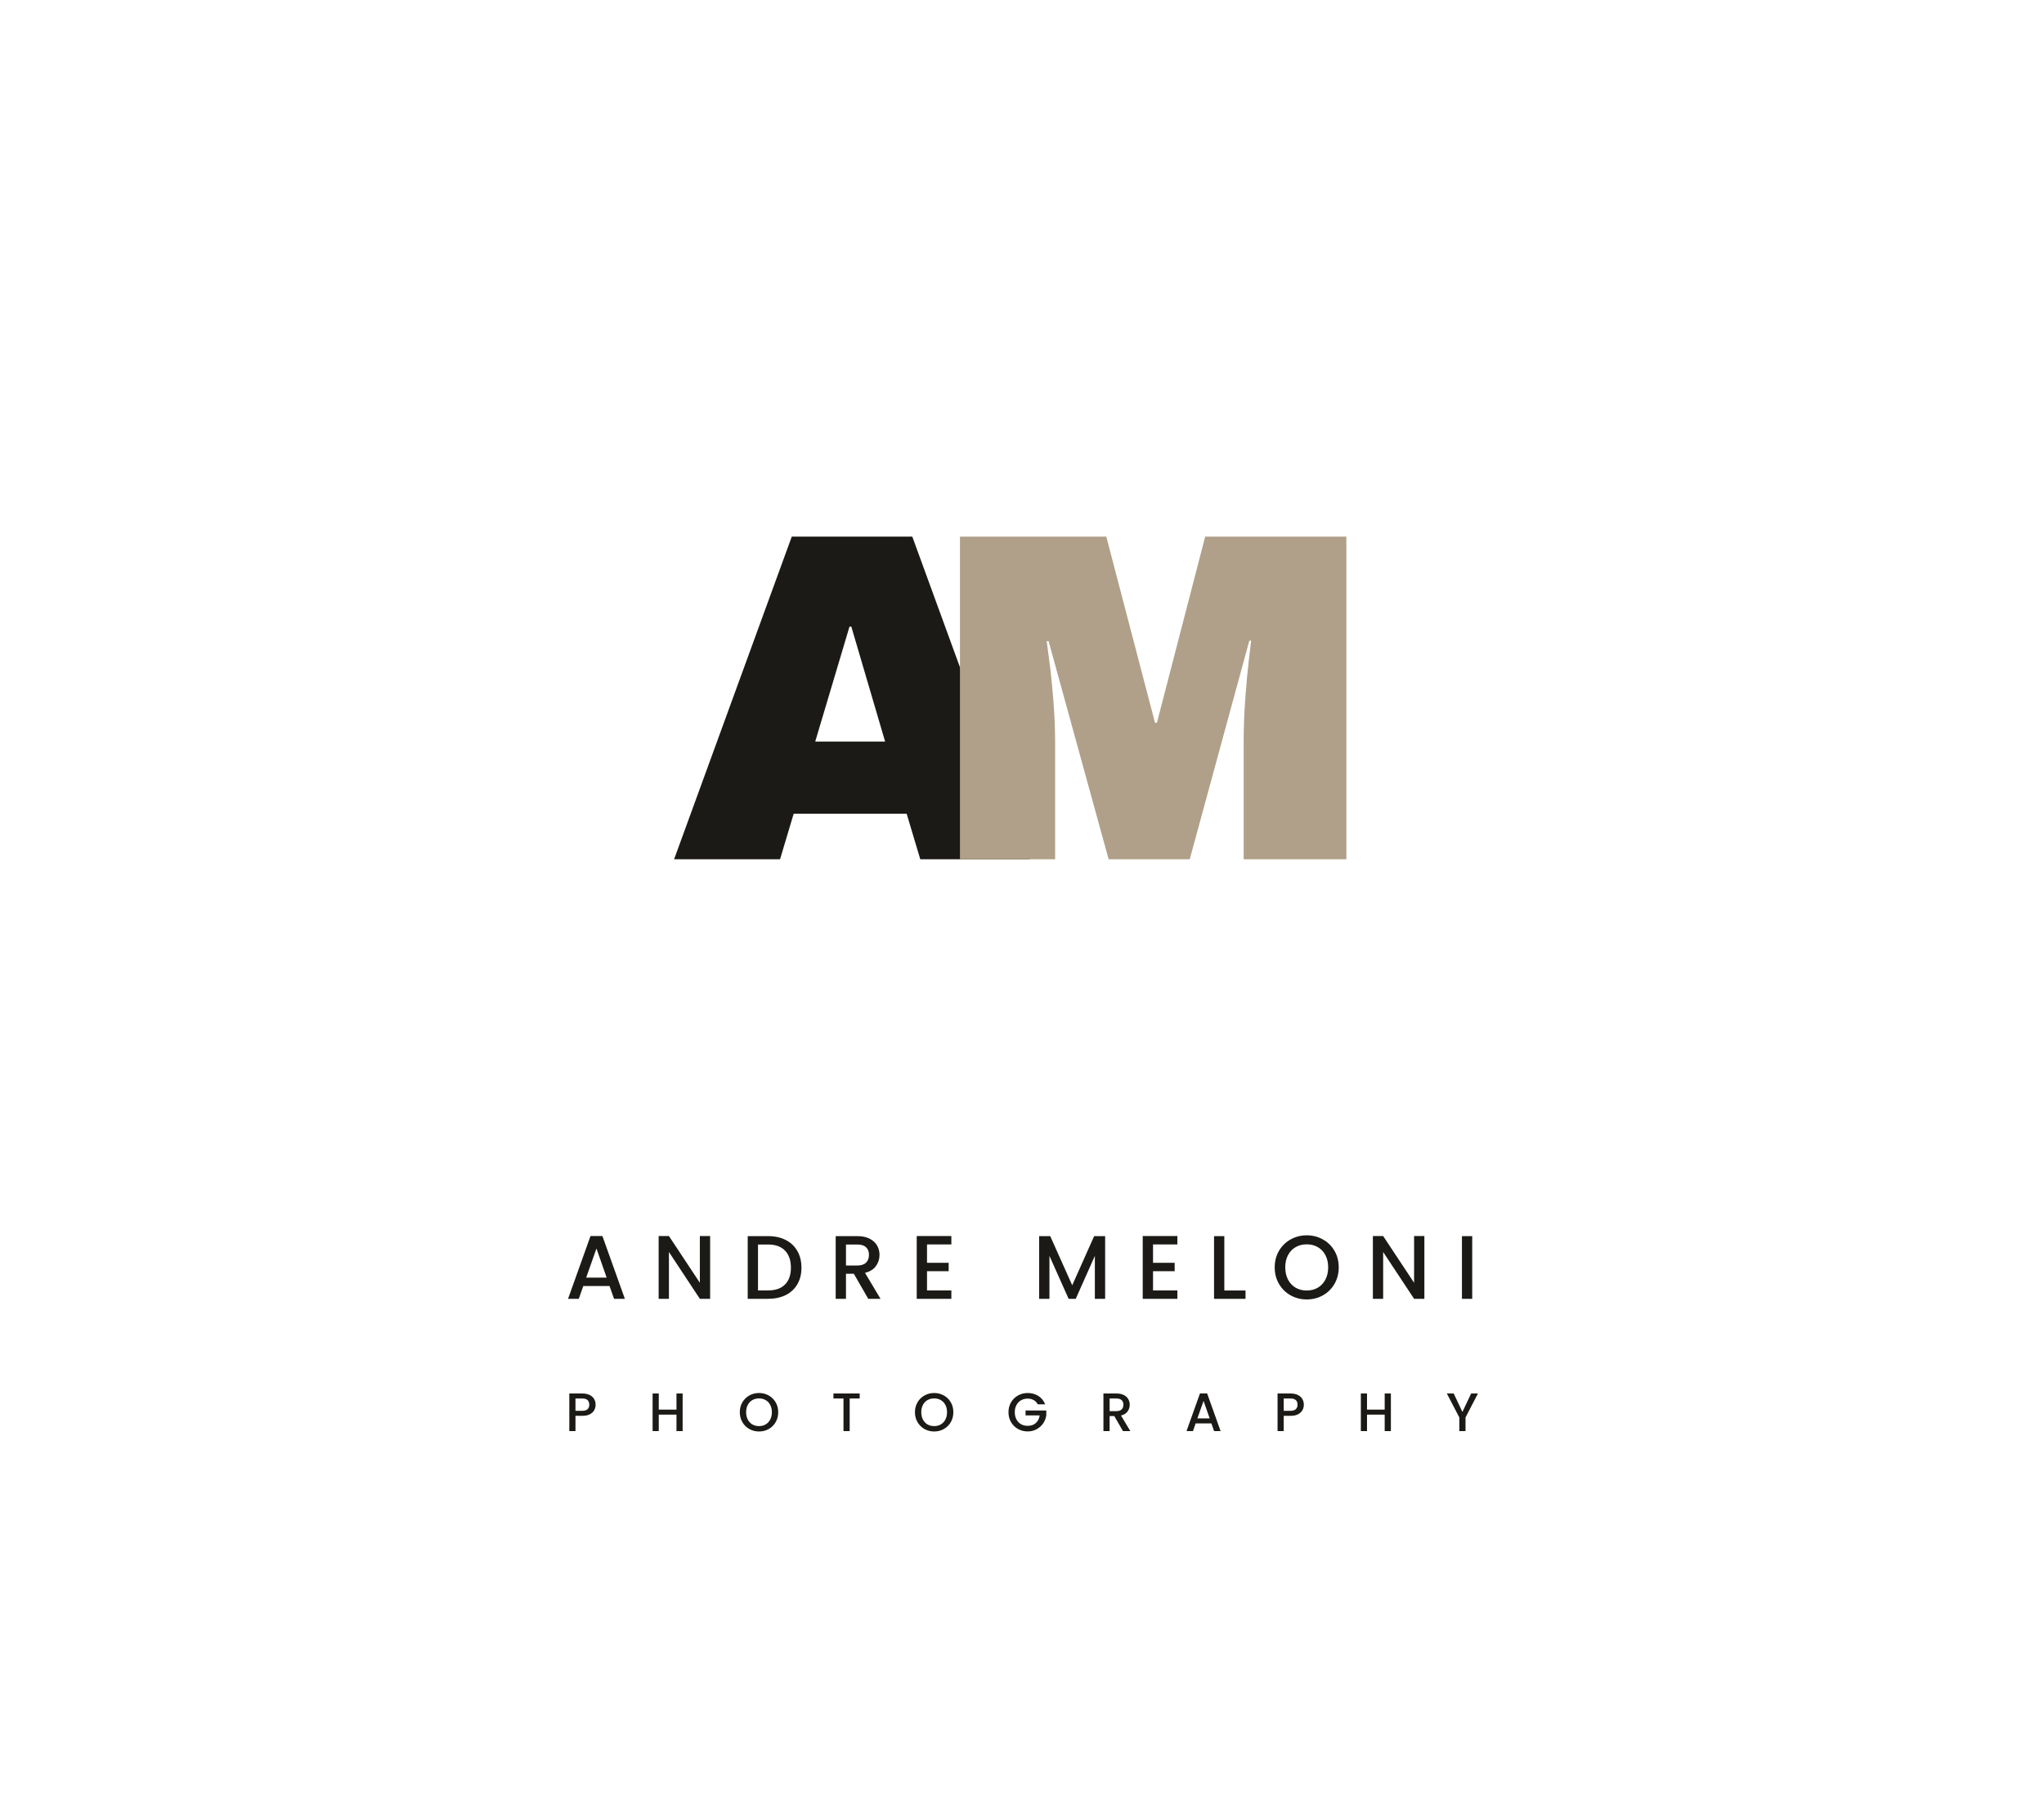
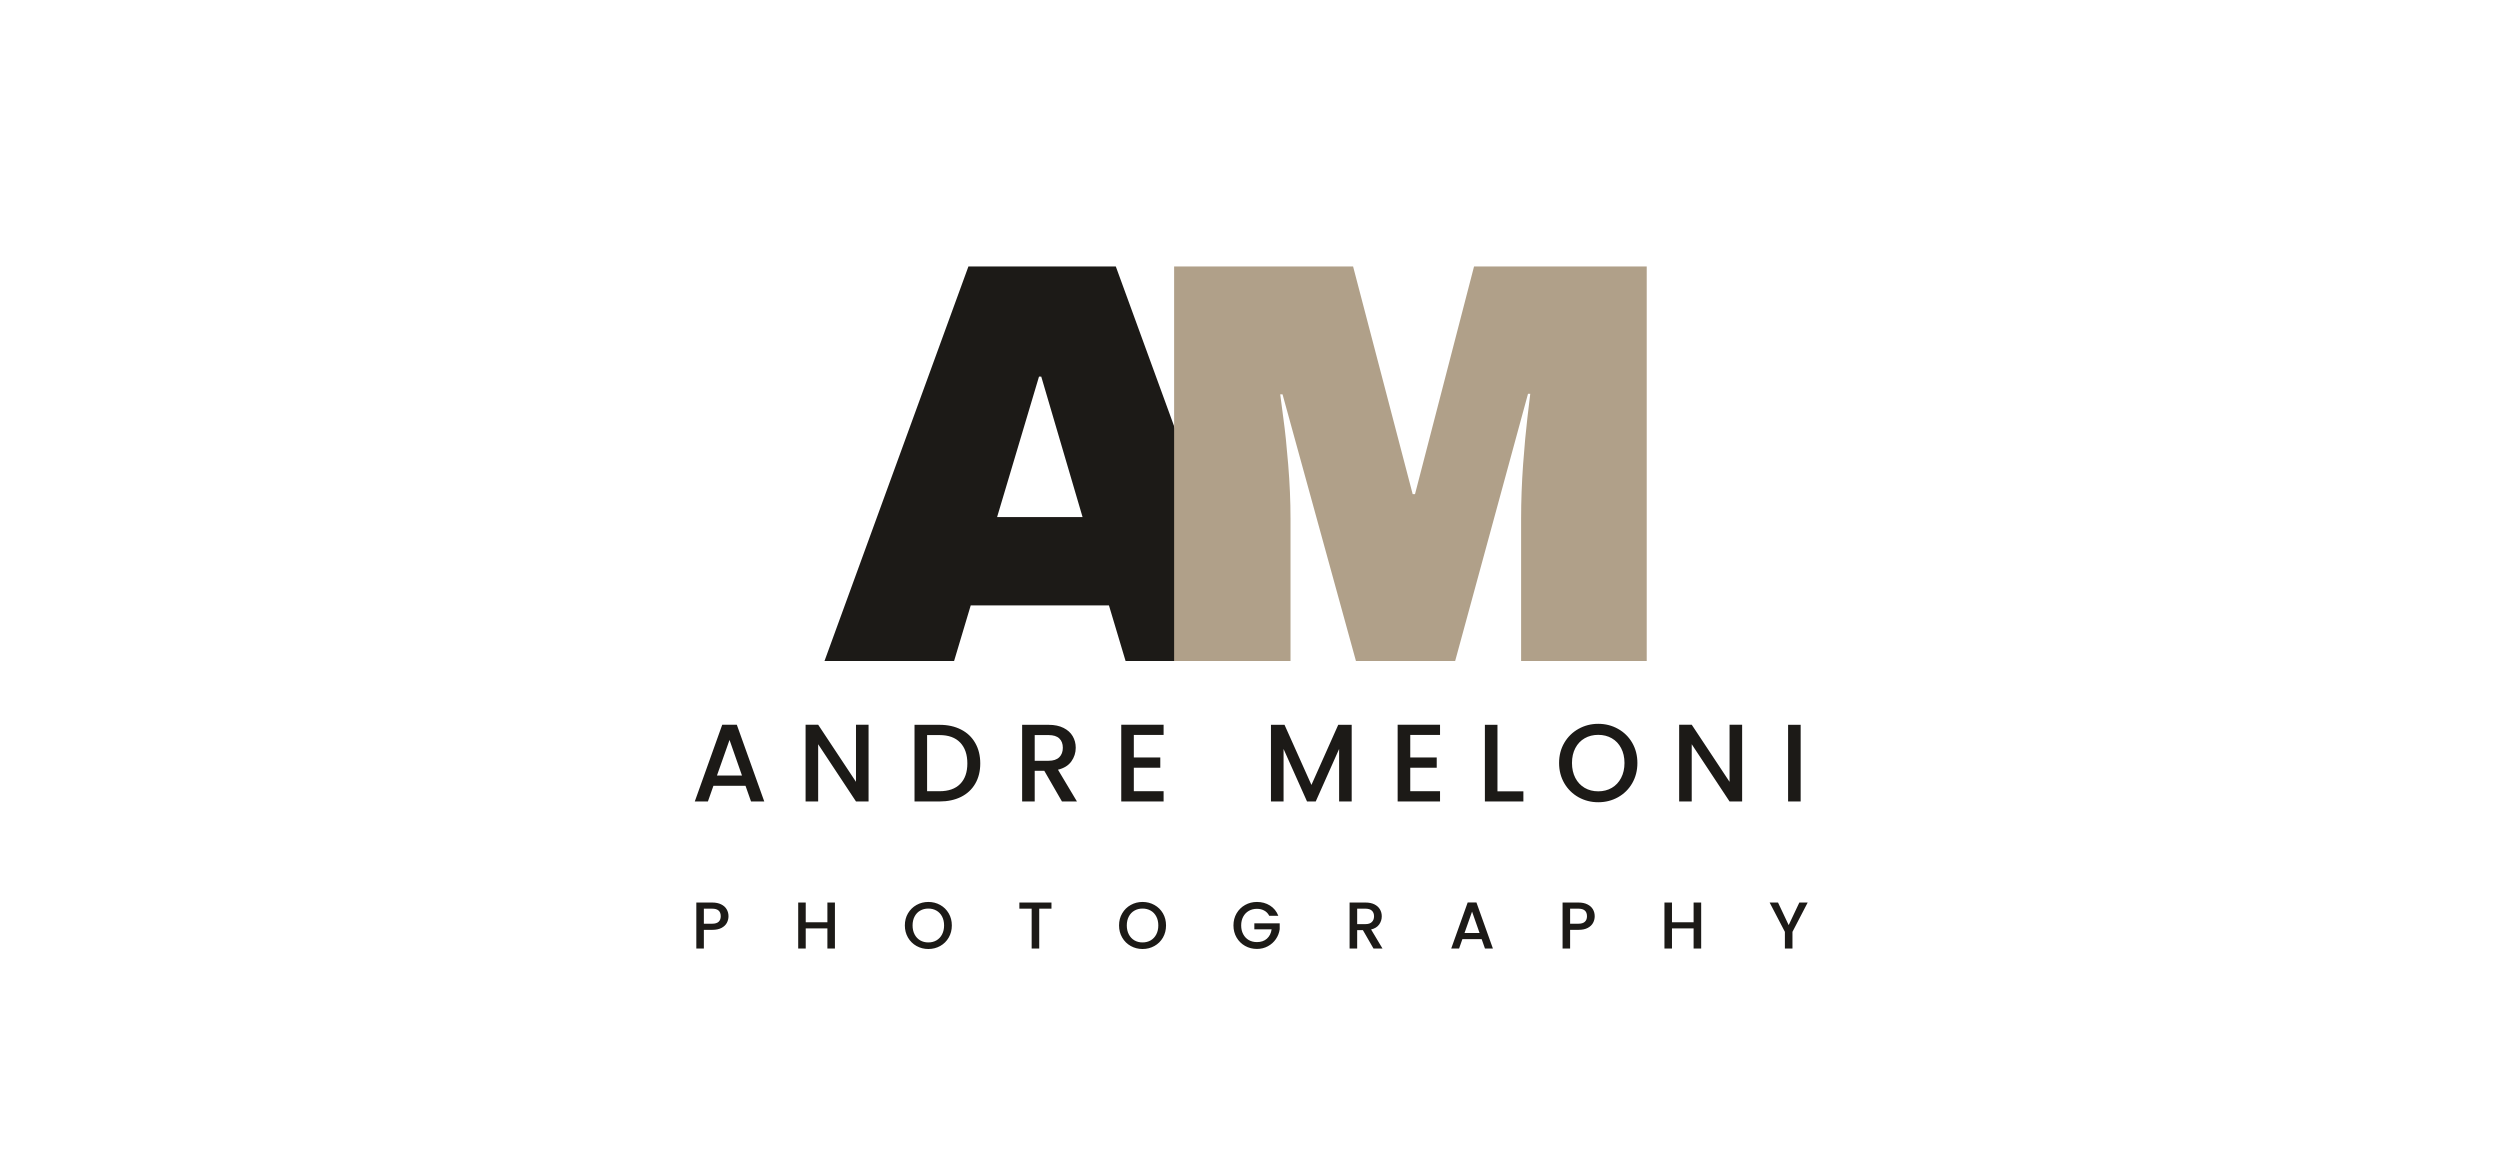
- <svg xmlns="http://www.w3.org/2000/svg" viewBox="0 0 680 600" width="680" height="600">
-   <path transform="translate(222.7,285.8)" d="M83.46,-0.00 L78.93,-15.14 L41.34,-15.14 L36.81,-0.00 L1.56,-0.00 L40.71,-107.32 L80.80,-107.32 L119.97,-0.00 L83.46,-0.00 Z M48.51,-39.15 L71.76,-39.15 L60.52,-77.37 L59.91,-77.37 L48.51,-39.15 Z" fill="#1C1A17" />
-   <path transform="translate(310.0,285.8)" d="M103.74,-0.00 L103.74,-38.68 Q103.74,-45.87 104.28,-53.43 Q104.84,-60.99 105.45,-66.13 Q106.08,-71.30 106.23,-72.69 L105.62,-72.69 L85.80,-0.00 L58.82,-0.00 L38.85,-72.54 L38.22,-72.54 Q38.37,-71.13 39.07,-66.06 Q39.78,-60.99 40.39,-53.43 Q41.02,-45.87 41.02,-38.68 L41.02,-0.00 L9.36,-0.00 L9.36,-107.32 L58.04,-107.32 L74.25,-45.39 L74.88,-45.39 L90.94,-107.32 L137.91,-107.32 L137.91,-0.00 L103.74,-0.00 Z" fill="#B0A089" />
-   <path transform="translate(187.96,432.00)" d="M14.82,-4.26 L6.09,-4.26 L4.59,-0.00 L1.02,-0.00 L8.49,-20.88 L12.45,-20.88 L19.92,-0.00 L16.32,-0.00 L14.82,-4.26 Z M13.86,-7.05 L10.47,-16.74 L7.05,-7.05 L13.86,-7.05 Z M48.29,-0.00 L44.87,-0.00 L34.58,-15.57 L34.58,-0.00 L31.16,-0.00 L31.16,-20.88 L34.58,-20.88 L44.87,-5.34 L44.87,-20.88 L48.29,-20.88 L48.29,-0.00 Z M67.60,-20.85 Q70.93,-20.85 73.43,-19.57 Q75.94,-18.30 77.30,-15.91 Q78.67,-13.53 78.67,-10.35 Q78.67,-7.17 77.30,-4.83 Q75.94,-2.49 73.43,-1.24 Q70.93,-0.00 67.60,-0.00 L60.79,-0.00 L60.79,-20.85 L67.60,-20.85 Z M67.60,-2.79 Q71.26,-2.79 73.21,-4.77 Q75.16,-6.75 75.16,-10.35 Q75.16,-13.98 73.21,-16.02 Q71.26,-18.06 67.60,-18.06 L64.21,-18.06 L64.21,-2.79 L67.60,-2.79 Z M100.89,-0.00 L96.09,-8.34 L93.48,-8.34 L93.48,-0.00 L90.06,-0.00 L90.06,-20.85 L97.26,-20.85 Q99.66,-20.85 101.32,-20.01 Q102.99,-19.17 103.81,-17.76 Q104.64,-16.35 104.64,-14.61 Q104.64,-12.57 103.45,-10.90 Q102.27,-9.24 99.81,-8.64 L104.97,-0.00 L100.89,-0.00 Z M93.48,-11.07 L97.26,-11.07 Q99.18,-11.07 100.16,-12.03 Q101.13,-12.99 101.13,-14.61 Q101.13,-16.23 100.17,-17.14 Q99.21,-18.06 97.26,-18.06 L93.48,-18.06 L93.48,-11.07 Z M120.44,-18.09 L120.44,-11.97 L127.64,-11.97 L127.64,-9.18 L120.44,-9.18 L120.44,-2.79 L128.54,-2.79 L128.54,-0.00 L117.02,-0.00 L117.02,-20.88 L128.54,-20.88 L128.54,-18.09 L120.44,-18.09 Z M179.70,-20.85 L179.70,-0.00 L176.28,-0.00 L176.28,-14.28 L169.92,-0.00 L167.55,-0.00 L161.17,-14.28 L161.17,-0.00 L157.74,-0.00 L157.74,-20.85 L161.43,-20.85 L168.75,-4.50 L176.04,-20.85 L179.70,-20.85 Z M195.63,-18.09 L195.63,-11.97 L202.83,-11.97 L202.83,-9.18 L195.63,-9.18 L195.63,-2.79 L203.73,-2.79 L203.73,-0.00 L192.20,-0.00 L192.20,-20.88 L203.73,-20.88 L203.73,-18.09 L195.63,-18.09 Z M219.35,-2.76 L226.40,-2.76 L226.40,-0.00 L215.93,-0.00 L215.93,-20.85 L219.35,-20.85 L219.35,-2.76 Z M246.76,0.21 Q243.85,0.21 241.40,-1.15 Q238.96,-2.52 237.53,-4.96 Q236.11,-7.41 236.11,-10.47 Q236.11,-13.53 237.53,-15.96 Q238.96,-18.39 241.40,-19.75 Q243.85,-21.12 246.76,-21.12 Q249.70,-21.12 252.14,-19.75 Q254.59,-18.39 256.00,-15.96 Q257.41,-13.53 257.41,-10.47 Q257.41,-7.41 256.00,-4.96 Q254.59,-2.52 252.14,-1.15 Q249.70,0.21 246.76,0.21 Z M246.76,-2.76 Q248.83,-2.76 250.45,-3.70 Q252.07,-4.65 252.98,-6.40 Q253.90,-8.16 253.90,-10.47 Q253.90,-12.78 252.98,-14.52 Q252.07,-16.26 250.45,-17.19 Q248.83,-18.12 246.76,-18.12 Q244.69,-18.12 243.07,-17.19 Q241.45,-16.26 240.53,-14.52 Q239.62,-12.78 239.62,-10.47 Q239.62,-8.16 240.53,-6.40 Q241.45,-4.65 243.07,-3.70 Q244.69,-2.76 246.76,-2.76 Z M285.90,-0.00 L282.48,-0.00 L272.19,-15.57 L272.19,-0.00 L268.77,-0.00 L268.77,-20.88 L272.19,-20.88 L282.48,-5.34 L282.48,-20.88 L285.90,-20.88 L285.90,-0.00 Z M301.82,-20.85 L301.82,-0.00 L298.40,-0.00 L298.40,-20.85 L301.82,-20.85 Z" fill="#1C1A17" />
-   <path transform="translate(188.05,476.00)" d="M10.10,-8.78 Q10.10,-7.83 9.65,-6.98 Q9.20,-6.14 8.21,-5.61 Q7.22,-5.08 5.67,-5.08 L3.40,-5.08 L3.40,-0.00 L1.35,-0.00 L1.35,-12.51 L5.67,-12.51 Q7.11,-12.51 8.11,-12.01 Q9.11,-11.52 9.60,-10.67 Q10.10,-9.83 10.10,-8.78 Z M5.67,-6.75 Q6.84,-6.75 7.42,-7.28 Q7.99,-7.81 7.99,-8.78 Q7.99,-10.84 5.67,-10.84 L3.40,-10.84 L3.40,-6.75 L5.67,-6.75 Z M39.05,-12.51 L39.05,-0.00 L37.00,-0.00 L37.00,-5.47 L31.11,-5.47 L31.11,-0.00 L29.06,-0.00 L29.06,-12.51 L31.11,-12.51 L31.11,-7.15 L37.00,-7.15 L37.00,-12.51 L39.05,-12.51 Z M64.46,0.13 Q62.71,0.13 61.24,-0.69 Q59.78,-1.51 58.92,-2.98 Q58.07,-4.45 58.07,-6.28 Q58.07,-8.12 58.92,-9.57 Q59.78,-11.03 61.24,-11.85 Q62.71,-12.67 64.46,-12.67 Q66.22,-12.67 67.69,-11.85 Q69.15,-11.03 70.00,-9.57 Q70.85,-8.12 70.85,-6.28 Q70.85,-4.45 70.00,-2.98 Q69.15,-1.51 67.69,-0.69 Q66.22,0.13 64.46,0.13 Z M64.46,-1.66 Q65.70,-1.66 66.67,-2.22 Q67.64,-2.79 68.19,-3.84 Q68.74,-4.90 68.74,-6.28 Q68.74,-7.67 68.19,-8.71 Q67.64,-9.76 66.67,-10.31 Q65.70,-10.87 64.46,-10.87 Q63.21,-10.87 62.24,-10.31 Q61.27,-9.76 60.72,-8.71 Q60.17,-7.67 60.17,-6.28 Q60.17,-4.90 60.72,-3.84 Q61.27,-2.79 62.24,-2.22 Q63.21,-1.66 64.46,-1.66 Z M97.95,-12.51 L97.95,-10.84 L94.62,-10.84 L94.62,-0.00 L92.56,-0.00 L92.56,-10.84 L89.22,-10.84 L89.22,-12.51 L97.95,-12.51 Z M122.72,0.13 Q120.98,0.13 119.51,-0.69 Q118.04,-1.51 117.19,-2.98 Q116.33,-4.45 116.33,-6.28 Q116.33,-8.12 117.19,-9.57 Q118.04,-11.03 119.51,-11.85 Q120.98,-12.67 122.72,-12.67 Q124.49,-12.67 125.95,-11.85 Q127.42,-11.03 128.27,-9.57 Q129.11,-8.12 129.11,-6.28 Q129.11,-4.45 128.27,-2.98 Q127.42,-1.51 125.95,-0.69 Q124.49,0.13 122.72,0.13 Z M122.72,-1.66 Q123.96,-1.66 124.94,-2.22 Q125.91,-2.79 126.46,-3.84 Q127.01,-4.90 127.01,-6.28 Q127.01,-7.67 126.46,-8.71 Q125.91,-9.76 124.94,-10.31 Q123.96,-10.87 122.72,-10.87 Q121.48,-10.87 120.51,-10.31 Q119.54,-9.76 118.99,-8.71 Q118.44,-7.67 118.44,-6.28 Q118.44,-4.90 118.99,-3.84 Q119.54,-2.79 120.51,-2.22 Q121.48,-1.66 122.72,-1.66 Z M157.18,-8.91 Q156.70,-9.85 155.83,-10.32 Q154.97,-10.80 153.84,-10.80 Q152.59,-10.80 151.62,-10.24 Q150.65,-9.68 150.10,-8.66 Q149.55,-7.63 149.55,-6.28 Q149.55,-4.93 150.10,-3.90 Q150.65,-2.86 151.62,-2.30 Q152.59,-1.75 153.84,-1.75 Q155.51,-1.75 156.55,-2.68 Q157.60,-3.62 157.83,-5.22 L153.13,-5.22 L153.13,-6.86 L160.03,-6.86 L160.03,-5.26 Q159.83,-3.80 158.99,-2.57 Q158.16,-1.35 156.81,-0.62 Q155.47,0.11 153.84,0.11 Q152.07,0.11 150.61,-0.71 Q149.16,-1.53 148.30,-2.99 Q147.45,-4.45 147.45,-6.28 Q147.45,-8.12 148.30,-9.57 Q149.16,-11.03 150.62,-11.85 Q152.09,-12.67 153.84,-12.67 Q155.83,-12.67 157.39,-11.69 Q158.95,-10.71 159.65,-8.91 L157.18,-8.91 Z M185.54,-0.00 L182.66,-5.00 L181.10,-5.00 L181.10,-0.00 L179.04,-0.00 L179.04,-12.51 L183.36,-12.51 Q184.80,-12.51 185.80,-12.01 Q186.80,-11.50 187.29,-10.66 Q187.79,-9.81 187.79,-8.77 Q187.79,-7.54 187.08,-6.54 Q186.37,-5.54 184.89,-5.18 L187.99,-0.00 L185.54,-0.00 Z M181.10,-6.64 L183.36,-6.64 Q184.52,-6.64 185.10,-7.22 Q185.69,-7.79 185.69,-8.77 Q185.69,-9.74 185.11,-10.29 Q184.53,-10.84 183.36,-10.84 L181.10,-10.84 L181.10,-6.64 Z M214.96,-2.56 L209.72,-2.56 L208.82,-0.00 L206.68,-0.00 L211.16,-12.53 L213.54,-12.53 L218.02,-0.00 L215.86,-0.00 L214.96,-2.56 Z M214.39,-4.23 L212.35,-10.04 L210.30,-4.23 L214.39,-4.23 Z M245.71,-8.78 Q245.71,-7.83 245.26,-6.98 Q244.81,-6.14 243.82,-5.61 Q242.83,-5.08 241.29,-5.08 L239.02,-5.08 L239.02,-0.00 L236.97,-0.00 L236.97,-12.51 L241.29,-12.51 Q242.73,-12.51 243.72,-12.01 Q244.72,-11.52 245.22,-10.67 Q245.71,-9.83 245.71,-8.78 Z M241.29,-6.75 Q242.46,-6.75 243.03,-7.28 Q243.61,-7.81 243.61,-8.78 Q243.61,-10.84 241.29,-10.84 L239.02,-10.84 L239.02,-6.75 L241.29,-6.75 Z M274.67,-12.51 L274.67,-0.00 L272.61,-0.00 L272.61,-5.47 L266.73,-5.47 L266.73,-0.00 L264.68,-0.00 L264.68,-12.51 L266.73,-12.51 L266.73,-7.15 L272.61,-7.15 L272.61,-12.51 L274.67,-12.51 Z M303.64,-12.51 L299.50,-4.54 L299.50,-0.00 L297.44,-0.00 L297.44,-4.54 L293.29,-12.51 L295.57,-12.51 L298.47,-6.37 L301.37,-12.51 L303.64,-12.51 Z" fill="#1C1A17" />
+ <svg xmlns="http://www.w3.org/2000/svg" viewBox="0 0 680 318" width="680" height="318">
+   <path transform="translate(222.7,179.8)" d="M83.46,-0.00 L78.93,-15.14 L41.34,-15.14 L36.81,-0.00 L1.56,-0.00 L40.71,-107.32 L80.80,-107.32 L119.97,-0.00 L83.46,-0.00 Z M48.51,-39.15 L71.76,-39.15 L60.52,-77.37 L59.91,-77.37 L48.51,-39.15 Z" fill="#1C1A17" />
+   <path transform="translate(310.0,179.8)" d="M103.74,-0.00 L103.74,-38.68 Q103.74,-45.87 104.28,-53.43 Q104.84,-60.99 105.45,-66.13 Q106.08,-71.30 106.23,-72.69 L105.62,-72.69 L85.80,-0.00 L58.82,-0.00 L38.85,-72.54 L38.22,-72.54 Q38.37,-71.13 39.07,-66.06 Q39.78,-60.99 40.39,-53.43 Q41.02,-45.87 41.02,-38.68 L41.02,-0.00 L9.36,-0.00 L9.36,-107.32 L58.04,-107.32 L74.25,-45.39 L74.88,-45.39 L90.94,-107.32 L137.91,-107.32 L137.91,-0.00 L103.74,-0.00 Z" fill="#B0A089" />
+   <path transform="translate(187.96,218.00)" d="M14.82,-4.26 L6.09,-4.26 L4.59,-0.00 L1.02,-0.00 L8.49,-20.88 L12.45,-20.88 L19.92,-0.00 L16.32,-0.00 L14.82,-4.26 Z M13.86,-7.05 L10.47,-16.74 L7.05,-7.05 L13.86,-7.05 Z M48.29,-0.00 L44.87,-0.00 L34.58,-15.57 L34.58,-0.00 L31.16,-0.00 L31.16,-20.88 L34.58,-20.88 L44.87,-5.34 L44.87,-20.88 L48.29,-20.88 L48.29,-0.00 Z M67.60,-20.85 Q70.93,-20.85 73.43,-19.57 Q75.94,-18.30 77.30,-15.91 Q78.67,-13.53 78.67,-10.35 Q78.67,-7.17 77.30,-4.83 Q75.94,-2.49 73.43,-1.24 Q70.93,-0.00 67.60,-0.00 L60.79,-0.00 L60.79,-20.85 L67.60,-20.85 Z M67.60,-2.79 Q71.26,-2.79 73.21,-4.77 Q75.16,-6.75 75.16,-10.35 Q75.16,-13.98 73.21,-16.02 Q71.26,-18.06 67.60,-18.06 L64.21,-18.06 L64.21,-2.79 L67.60,-2.79 Z M100.89,-0.00 L96.09,-8.34 L93.48,-8.34 L93.48,-0.00 L90.06,-0.00 L90.06,-20.85 L97.26,-20.85 Q99.66,-20.85 101.32,-20.01 Q102.99,-19.17 103.81,-17.76 Q104.64,-16.35 104.64,-14.61 Q104.64,-12.57 103.45,-10.90 Q102.27,-9.24 99.81,-8.64 L104.97,-0.00 L100.89,-0.00 Z M93.48,-11.07 L97.26,-11.07 Q99.18,-11.07 100.16,-12.03 Q101.13,-12.99 101.13,-14.61 Q101.13,-16.23 100.17,-17.14 Q99.21,-18.06 97.26,-18.06 L93.48,-18.06 L93.48,-11.07 Z M120.44,-18.09 L120.44,-11.97 L127.64,-11.97 L127.64,-9.18 L120.44,-9.18 L120.44,-2.79 L128.54,-2.79 L128.54,-0.00 L117.02,-0.00 L117.02,-20.88 L128.54,-20.88 L128.54,-18.09 L120.44,-18.09 Z M179.70,-20.85 L179.70,-0.00 L176.28,-0.00 L176.28,-14.28 L169.92,-0.00 L167.55,-0.00 L161.17,-14.28 L161.17,-0.00 L157.74,-0.00 L157.74,-20.85 L161.43,-20.85 L168.75,-4.50 L176.04,-20.85 L179.70,-20.85 Z M195.63,-18.09 L195.63,-11.97 L202.83,-11.97 L202.83,-9.18 L195.63,-9.18 L195.63,-2.79 L203.73,-2.79 L203.73,-0.00 L192.20,-0.00 L192.20,-20.88 L203.73,-20.88 L203.73,-18.09 L195.63,-18.09 Z M219.35,-2.76 L226.40,-2.76 L226.40,-0.00 L215.93,-0.00 L215.93,-20.85 L219.35,-20.85 L219.35,-2.76 Z M246.76,0.21 Q243.85,0.21 241.40,-1.15 Q238.96,-2.52 237.53,-4.96 Q236.11,-7.41 236.11,-10.47 Q236.11,-13.53 237.53,-15.96 Q238.96,-18.39 241.40,-19.75 Q243.85,-21.12 246.76,-21.12 Q249.70,-21.12 252.14,-19.75 Q254.59,-18.39 256.00,-15.96 Q257.41,-13.53 257.41,-10.47 Q257.41,-7.41 256.00,-4.96 Q254.59,-2.52 252.14,-1.15 Q249.70,0.21 246.76,0.21 Z M246.76,-2.76 Q248.83,-2.76 250.45,-3.70 Q252.07,-4.65 252.98,-6.40 Q253.90,-8.16 253.90,-10.47 Q253.90,-12.78 252.98,-14.52 Q252.07,-16.26 250.45,-17.19 Q248.83,-18.12 246.76,-18.12 Q244.69,-18.12 243.07,-17.19 Q241.45,-16.26 240.53,-14.52 Q239.62,-12.78 239.62,-10.47 Q239.62,-8.16 240.53,-6.40 Q241.45,-4.65 243.07,-3.70 Q244.69,-2.76 246.76,-2.76 Z M285.90,-0.00 L282.48,-0.00 L272.19,-15.57 L272.19,-0.00 L268.77,-0.00 L268.77,-20.88 L272.19,-20.88 L282.48,-5.34 L282.48,-20.88 L285.90,-20.88 L285.90,-0.00 Z M301.82,-20.85 L301.82,-0.00 L298.40,-0.00 L298.40,-20.85 L301.82,-20.85 Z" fill="#1C1A17" />
+   <path transform="translate(188.05,258.00)" d="M10.10,-8.78 Q10.10,-7.83 9.65,-6.98 Q9.20,-6.14 8.21,-5.61 Q7.22,-5.08 5.67,-5.08 L3.40,-5.08 L3.40,-0.00 L1.35,-0.00 L1.35,-12.51 L5.67,-12.51 Q7.11,-12.51 8.11,-12.01 Q9.11,-11.52 9.60,-10.67 Q10.10,-9.83 10.10,-8.78 Z M5.67,-6.75 Q6.84,-6.75 7.42,-7.28 Q7.99,-7.81 7.99,-8.78 Q7.99,-10.84 5.67,-10.84 L3.40,-10.84 L3.40,-6.75 L5.67,-6.75 Z M39.05,-12.51 L39.05,-0.00 L37.00,-0.00 L37.00,-5.47 L31.11,-5.47 L31.11,-0.00 L29.06,-0.00 L29.06,-12.51 L31.11,-12.51 L31.11,-7.15 L37.00,-7.15 L37.00,-12.51 L39.05,-12.51 Z M64.46,0.13 Q62.71,0.13 61.24,-0.69 Q59.78,-1.51 58.92,-2.98 Q58.07,-4.45 58.07,-6.28 Q58.07,-8.12 58.92,-9.57 Q59.78,-11.03 61.24,-11.85 Q62.71,-12.67 64.46,-12.67 Q66.22,-12.67 67.69,-11.85 Q69.15,-11.03 70.00,-9.57 Q70.85,-8.12 70.85,-6.28 Q70.85,-4.45 70.00,-2.98 Q69.15,-1.51 67.69,-0.69 Q66.22,0.13 64.46,0.13 Z M64.46,-1.66 Q65.70,-1.66 66.67,-2.22 Q67.64,-2.79 68.19,-3.84 Q68.74,-4.90 68.74,-6.28 Q68.74,-7.67 68.19,-8.71 Q67.64,-9.76 66.67,-10.31 Q65.70,-10.87 64.46,-10.87 Q63.21,-10.87 62.24,-10.31 Q61.27,-9.76 60.72,-8.71 Q60.17,-7.67 60.17,-6.28 Q60.17,-4.90 60.72,-3.84 Q61.27,-2.79 62.24,-2.22 Q63.21,-1.66 64.46,-1.66 Z M97.95,-12.51 L97.95,-10.84 L94.62,-10.84 L94.62,-0.00 L92.56,-0.00 L92.56,-10.84 L89.22,-10.84 L89.22,-12.51 L97.95,-12.51 Z M122.72,0.13 Q120.98,0.13 119.51,-0.69 Q118.04,-1.51 117.19,-2.98 Q116.33,-4.45 116.33,-6.28 Q116.33,-8.12 117.19,-9.57 Q118.04,-11.03 119.51,-11.85 Q120.98,-12.67 122.72,-12.67 Q124.49,-12.67 125.95,-11.85 Q127.42,-11.03 128.27,-9.57 Q129.11,-8.12 129.11,-6.28 Q129.11,-4.45 128.27,-2.98 Q127.42,-1.51 125.95,-0.69 Q124.49,0.13 122.72,0.13 Z M122.72,-1.66 Q123.96,-1.66 124.94,-2.22 Q125.91,-2.79 126.46,-3.84 Q127.01,-4.90 127.01,-6.28 Q127.01,-7.67 126.46,-8.71 Q125.91,-9.76 124.94,-10.31 Q123.96,-10.87 122.72,-10.87 Q121.48,-10.87 120.51,-10.31 Q119.54,-9.76 118.99,-8.71 Q118.44,-7.67 118.44,-6.28 Q118.44,-4.90 118.99,-3.84 Q119.54,-2.79 120.51,-2.22 Q121.48,-1.66 122.72,-1.66 Z M157.18,-8.91 Q156.70,-9.85 155.83,-10.32 Q154.97,-10.80 153.84,-10.80 Q152.59,-10.80 151.62,-10.24 Q150.65,-9.68 150.10,-8.66 Q149.55,-7.63 149.55,-6.28 Q149.55,-4.93 150.10,-3.90 Q150.65,-2.86 151.62,-2.30 Q152.59,-1.75 153.84,-1.75 Q155.51,-1.75 156.55,-2.68 Q157.60,-3.62 157.83,-5.22 L153.13,-5.22 L153.13,-6.86 L160.03,-6.86 L160.03,-5.26 Q159.83,-3.80 158.99,-2.57 Q158.16,-1.35 156.81,-0.62 Q155.47,0.11 153.84,0.11 Q152.07,0.11 150.61,-0.71 Q149.16,-1.53 148.30,-2.99 Q147.45,-4.45 147.45,-6.28 Q147.45,-8.12 148.30,-9.57 Q149.16,-11.03 150.62,-11.85 Q152.09,-12.67 153.84,-12.67 Q155.83,-12.67 157.39,-11.69 Q158.95,-10.71 159.65,-8.91 L157.18,-8.91 Z M185.54,-0.00 L182.66,-5.00 L181.10,-5.00 L181.10,-0.00 L179.04,-0.00 L179.04,-12.51 L183.36,-12.51 Q184.80,-12.51 185.80,-12.01 Q186.80,-11.50 187.29,-10.66 Q187.79,-9.81 187.79,-8.77 Q187.79,-7.54 187.08,-6.54 Q186.37,-5.54 184.89,-5.18 L187.99,-0.00 L185.54,-0.00 Z M181.10,-6.64 L183.36,-6.64 Q184.52,-6.64 185.10,-7.22 Q185.69,-7.79 185.69,-8.77 Q185.69,-9.74 185.11,-10.29 Q184.53,-10.84 183.36,-10.84 L181.10,-10.84 L181.10,-6.64 Z M214.96,-2.56 L209.72,-2.56 L208.82,-0.00 L206.68,-0.00 L211.16,-12.53 L213.54,-12.53 L218.02,-0.00 L215.86,-0.00 L214.96,-2.56 Z M214.39,-4.23 L212.35,-10.04 L210.30,-4.23 L214.39,-4.23 Z M245.71,-8.78 Q245.71,-7.83 245.26,-6.98 Q244.81,-6.14 243.82,-5.61 Q242.83,-5.08 241.29,-5.08 L239.02,-5.08 L239.02,-0.00 L236.97,-0.00 L236.97,-12.51 L241.29,-12.51 Q242.73,-12.51 243.72,-12.01 Q244.72,-11.52 245.22,-10.67 Q245.71,-9.83 245.71,-8.78 Z M241.29,-6.75 Q242.46,-6.75 243.03,-7.28 Q243.61,-7.81 243.61,-8.78 Q243.61,-10.84 241.29,-10.84 L239.02,-10.84 L239.02,-6.75 L241.29,-6.75 Z M274.67,-12.51 L274.67,-0.00 L272.61,-0.00 L272.61,-5.47 L266.73,-5.47 L266.73,-0.00 L264.68,-0.00 L264.68,-12.51 L266.73,-12.51 L266.73,-7.15 L272.61,-7.15 L272.61,-12.51 L274.67,-12.51 Z M303.64,-12.51 L299.50,-4.54 L299.50,-0.00 L297.44,-0.00 L297.44,-4.54 L293.29,-12.51 L295.57,-12.51 L298.47,-6.37 L301.37,-12.51 L303.64,-12.51 Z" fill="#1C1A17" />
</svg>
